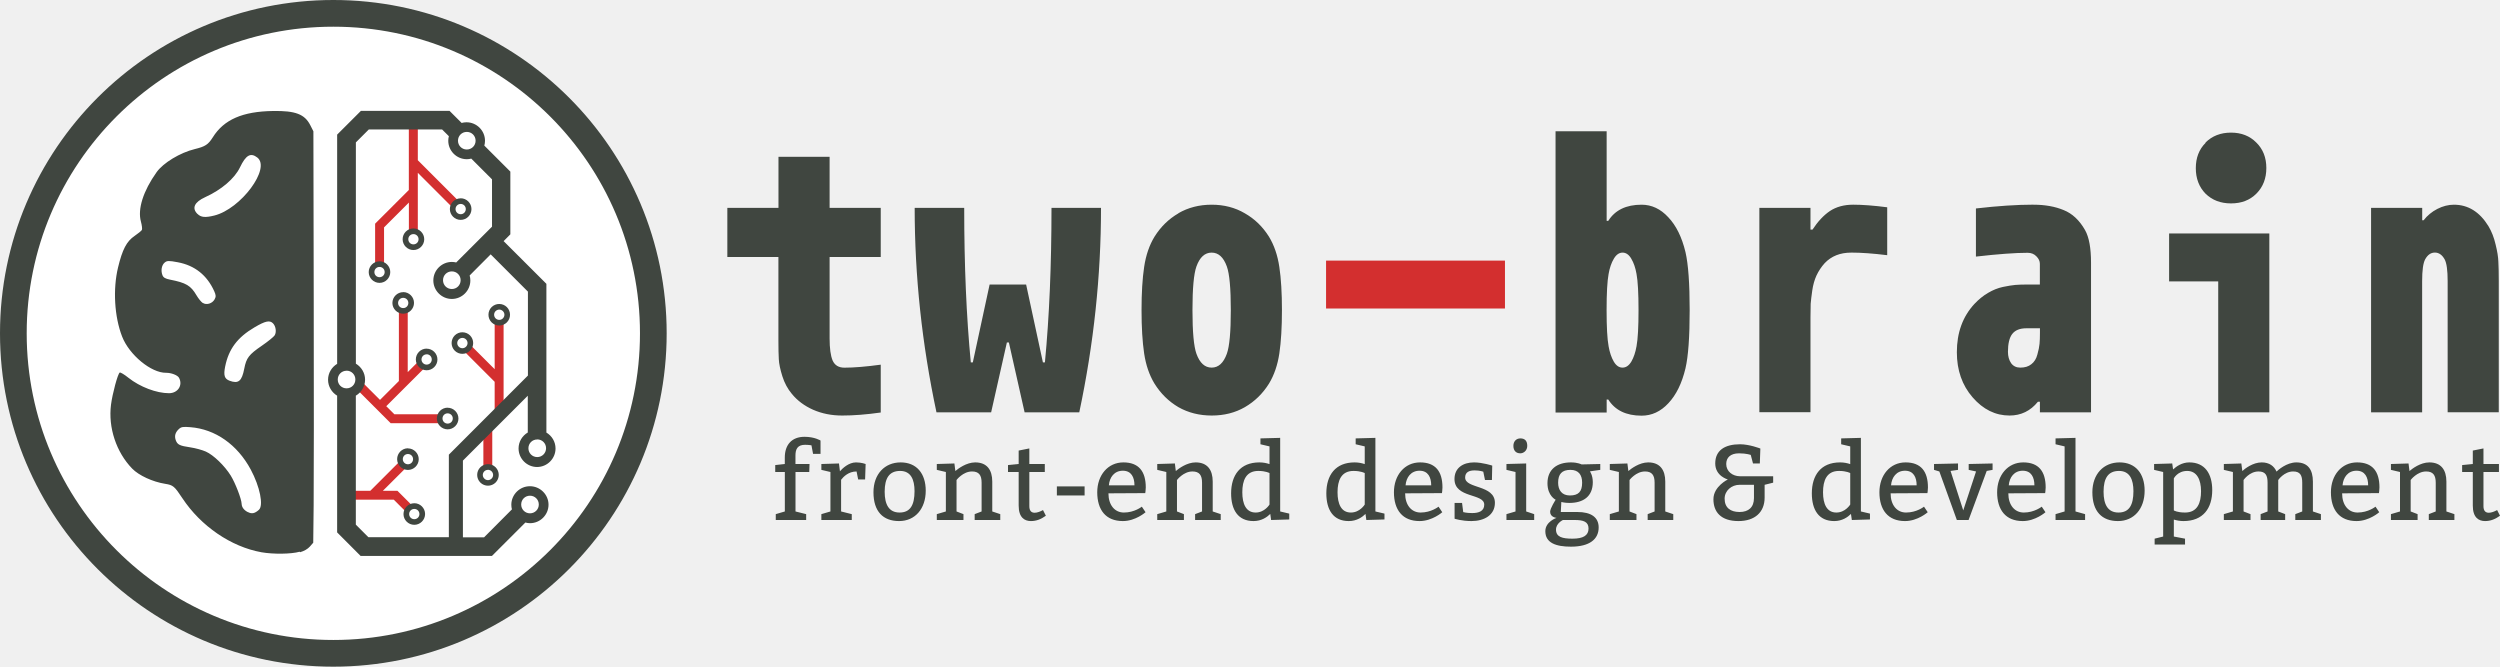
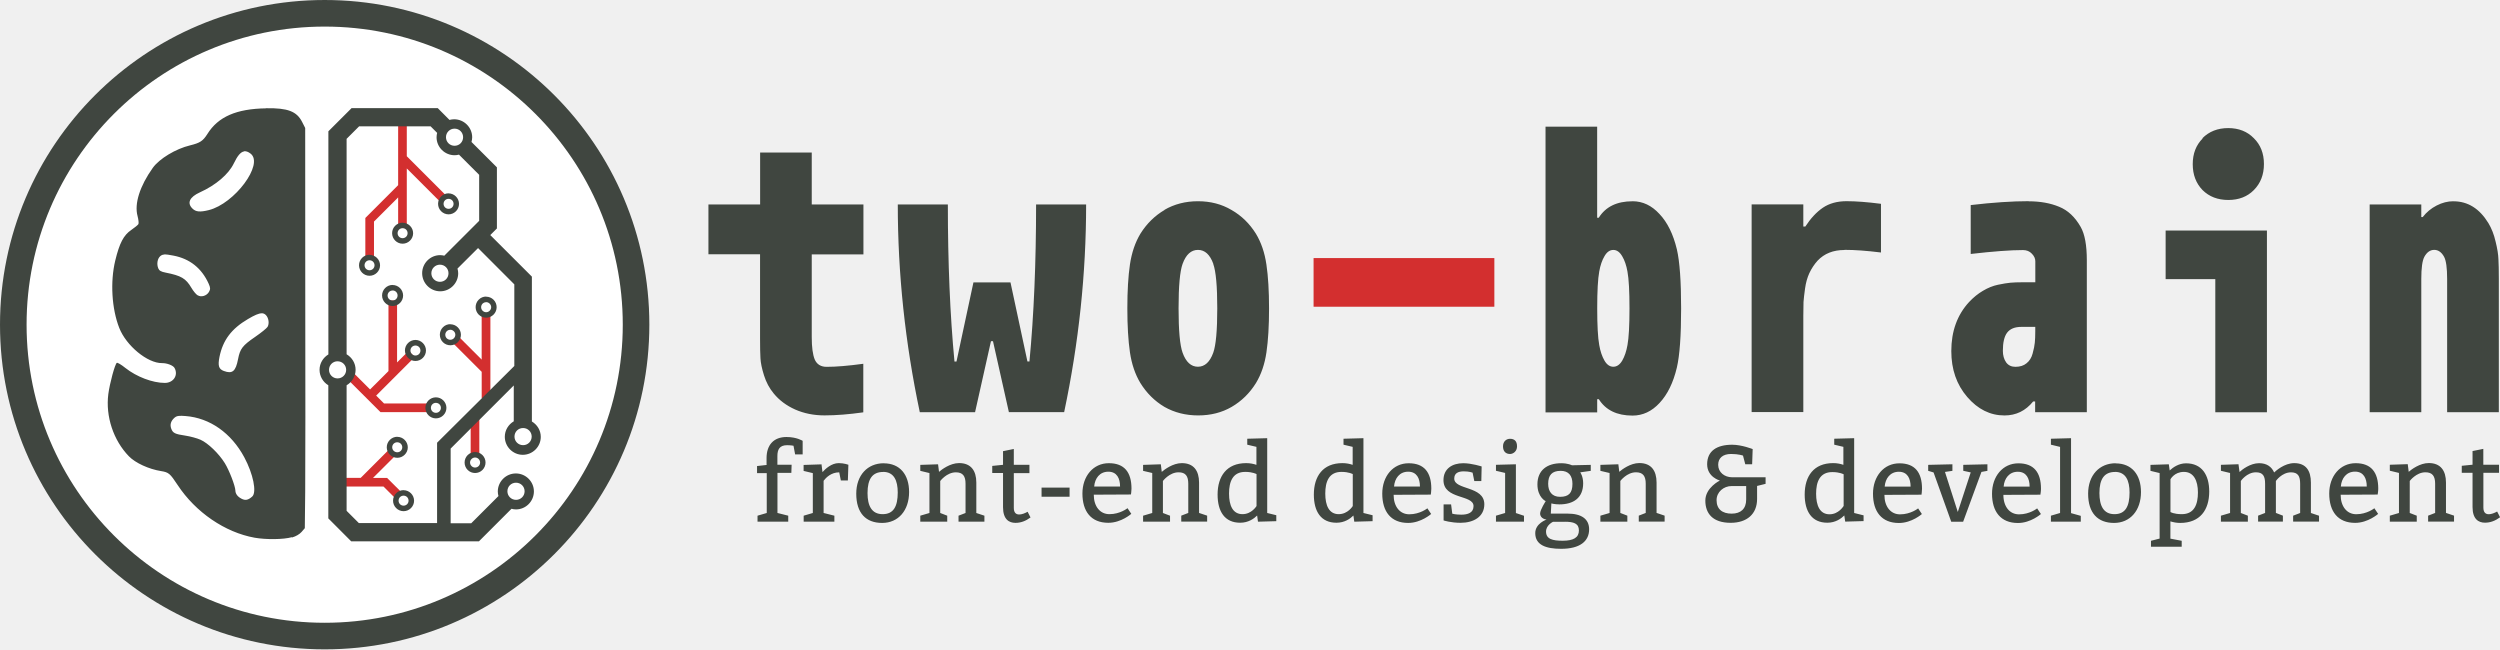
- <svg xmlns="http://www.w3.org/2000/svg" class="logo logo--two-brain-with-brand" viewBox="0 0 375 100">
-   <circle cx="50" cy="50" r="47.998" fill="#fff" stroke="#404640" stroke-width="4.004" />
-   <path fill="#d32f2f" d="M61.325 18.98v9.516l-5.058 5.057V40h1.34v-5.895l3.725-3.72v4.27h1.34v-8.733l4.946 4.95.95-.94-5.895-5.896V18.98h-1.34zm-1.492 27.296v10.877L57 59.985l-2.45-2.445-.944.944L58.6 63.48h7.233v-1.34h-6.68l-1.214-1.21 5.95-5.948-.95-.944-1.78 1.778v-9.54h-1.33zM74.2 48.373v7.007l-3.607-3.603-.944.944 4.55 4.55v4.08h1.34V48.38H74.2zm-1.695 16.08v5.496h1.334v-5.5H72.5zm-12.642 4.85l-4.312 4.31.01.005h-3.29v1.335h6.8l1.71 1.717.94-.944-2.11-2.108h-2.18l3.38-3.37-.95-.945z" />
-   <path fill="#404640" d="M33.78 54.952c.52-2.59 1.84-4.35 4.393-5.85 1.63-.96 2.282-1.1 2.772-.607.43.435.556 1.31.257 1.803-.135.223-1.008.93-1.94 1.57-1.94 1.33-2.31 1.82-2.622 3.427-.36 1.878-.876 2.307-2.192 1.82-.786-.294-.943-.8-.67-2.163zM29.627 32.1c-.89-.87-.476-1.784 1.14-2.52 2.463-1.118 4.428-2.805 5.234-4.486.88-1.835 1.59-2.237 2.59-1.47 2.08 1.6-2.46 7.726-6.46 8.71-1.34.33-1.98.272-2.49-.233zm.788 13.348c-.23-.145-.653-.663-.94-1.15-.856-1.463-1.558-1.877-3.978-2.354-.69-.137-.98-.306-1.12-.644-.28-.685-.14-1.527.32-1.912.35-.297.62-.304 1.98-.048 2.543.48 4.375 1.94 5.456 4.337.27.604.28.827.05 1.237-.35.62-1.2.88-1.75.53zm6.74 31.362c-.57-.297-.898-.74-.91-1.24-.02-.717-.95-3.13-1.63-4.227-.92-1.485-2.592-3.097-3.743-3.608-.54-.24-1.58-.524-2.312-.63-1.63-.24-1.95-.403-2.2-1.086-.22-.63-.07-1.17.49-1.68.35-.31.6-.35 1.71-.26 3.734.29 7.037 2.61 9.05 6.35 1.38 2.57 1.95 5.4 1.22 6.05-.62.55-1.06.64-1.65.33zm7.865 6.02c.597-.167 1.146-.486 1.46-.845l.505-.577.062-5.666c.034-3.116.04-17.002.012-30.857l-.05-25.19-.47-.926c-.84-1.64-2.22-2.17-5.56-2.12-4.59.06-7.4 1.29-9.06 3.95-.69 1.09-1.13 1.38-2.69 1.76-2.22.54-4.74 2.07-5.74 3.47-2.01 2.83-2.87 5.54-2.35 7.41.15.56.22 1.13.14 1.26-.08.13-.56.53-1.09.89-1.2.81-1.83 2.03-2.48 4.72-.79 3.27-.55 7.41.61 10.38 1.07 2.75 4.36 5.46 6.59 5.43.78-.01 1.733.36 1.943.75.61 1.11-.17 2.312-1.5 2.312-1.883 0-4.355-.94-6.087-2.314-.62-.5-1.21-.85-1.31-.78-.29.18-1.09 3.145-1.304 4.816-.44 3.43.787 7.125 3.176 9.587 1 1.03 3.07 1.986 4.962 2.286 1.18.19 1.383.36 2.564 2.15 2.77 4.19 7.3 7.293 11.87 8.114 1.765.31 4.453.28 5.724-.08zm9.126-66.208l-3.573 3.57v34.383c-.813.49-1.365 1.382-1.365 2.383 0 1.01.55 1.9 1.362 2.392v20.51l3.523 3.532H73.79l5.016-5.014c.22.06.45.1.7.1 1.522 0 2.773-1.25 2.773-2.773 0-1.52-1.26-2.772-2.79-2.772s-2.79 1.25-2.79 2.772c0 .25.03.48.09.7L72.61 80.6h-3.173V69.09l9.73-9.73v5.515c-.83.49-1.382 1.38-1.382 2.392 0 1.532 1.25 2.783 2.773 2.783 1.52 0 2.772-1.25 2.772-2.773 0-1.02-.55-1.902-1.37-2.392V42.573l-6.417-6.406 1.01-1.016v-9.41l-3.903-3.9c.06-.23.1-.48.1-.73 0-1.52-1.25-2.77-2.78-2.77-.25 0-.49.04-.725.1l-1.812-1.81H54.12zm1.16 2.802H66.32l1.01 1.007c-.055.21-.09.45-.09.68 0 1.52 1.253 2.77 2.778 2.77.233 0 .458-.03.674-.09l3.11 3.11V34l-4.862 4.86-.51.51c-.21-.05-.43-.08-.653-.08-1.525 0-2.777 1.25-2.777 2.777 0 1.524 1.25 2.776 2.777 2.776 1.524 0 2.776-1.25 2.776-2.775 0-.26-.04-.51-.105-.745l.474-.48 2.68-2.69 5.586 5.59v12.59L67.328 68.2v12.38h-12.07l-1.883-1.884V59.35c.827-.484 1.386-1.38 1.386-2.396 0-1.02-.56-1.912-1.38-2.403V21.36l1.93-1.93zm14.71.36c.74 0 1.324.583 1.324 1.322 0 .738-.584 1.32-1.323 1.32-.74 0-1.32-.582-1.32-1.32 0-.74.58-1.32 1.32-1.32zM69.1 29.75c-.89 0-1.62.72-1.62 1.61 0 .892.73 1.623 1.62 1.623.89 0 1.62-.73 1.62-1.622 0-.89-.73-1.62-1.62-1.62zm0 .84c.43 0 .77.34.77.77 0 .432-.34.772-.77.772s-.77-.34-.77-.77.34-.77.77-.77zm-7.085 3.674c-.89 0-1.62.73-1.62 1.622 0 .89.73 1.62 1.62 1.62.89 0 1.62-.73 1.62-1.62 0-.89-.73-1.622-1.62-1.622zm0 .85c.43 0 .77.34.77.772 0 .43-.34.77-.77.77s-.77-.34-.77-.77.34-.77.77-.77zM56.93 39.2c-.892 0-1.623.73-1.623 1.61 0 .89.73 1.622 1.622 1.622.88 0 1.61-.73 1.61-1.622 0-.89-.73-1.62-1.62-1.62zm0 .84c.43 0 .77.34.77.77s-.34.77-.77.77c-.432 0-.772-.34-.772-.77s.34-.77.77-.77zm10.845.67c.738 0 1.32.58 1.32 1.322 0 .74-.582 1.32-1.32 1.32-.74 0-1.322-.58-1.322-1.32 0-.74.583-1.322 1.322-1.322zm-7.293 3.113c-.89 0-1.622.73-1.622 1.622 0 .88.73 1.61 1.622 1.61.89 0 1.62-.73 1.62-1.62 0-.89-.73-1.622-1.62-1.622zm0 .85c.43 0 .77.34.77.772 0 .43-.34.77-.77.77s-.77-.34-.77-.77.34-.77.77-.77zm14.403.922c-.414 0-.83.16-1.145.47-.628.63-.628 1.662 0 2.292.63.63 1.662.63 2.29 0 .63-.63.63-1.66 0-2.292-.314-.31-.73-.47-1.145-.47zm0 .84c.198 0 .394.08.546.23.31.3.31.782 0 1.092-.3.3-.78.3-1.09 0-.3-.31-.3-.79 0-1.09.16-.15.35-.23.55-.23zM69.36 49.84c-.416 0-.83.158-1.146.47-.63.633-.63 1.664 0 2.294.63.628 1.662.628 2.29 0 .63-.63.63-1.66 0-2.292-.314-.313-.73-.47-1.145-.47zm0 .843c.195 0 .393.08.545.23.304.306.304.788 0 1.09-.305.306-.787.306-1.09 0-.306-.302-.306-.784 0-1.09.15-.15.347-.226.544-.226zm-5.365 1.608c-.89 0-1.62.73-1.62 1.63 0 .89.73 1.62 1.62 1.62.89 0 1.62-.73 1.62-1.62 0-.89-.732-1.62-1.623-1.62zm0 .85c.43 0 .77.34.77.78 0 .43-.34.77-.77.77s-.77-.34-.77-.77.34-.77.77-.77zm-12.01 2.46c.74 0 1.32.59 1.32 1.32 0 .75-.58 1.33-1.32 1.33-.74 0-1.322-.58-1.322-1.32 0-.74.583-1.32 1.32-1.32zm15.16 5.55c-.89 0-1.62.73-1.62 1.62 0 .89.73 1.63 1.62 1.63.89 0 1.62-.73 1.62-1.62 0-.89-.73-1.62-1.62-1.62zm0 .85c.432 0 .772.34.772.77s-.34.77-.77.77-.772-.34-.772-.77.34-.77.77-.77zm13.445 3.91c.73 0 1.32.58 1.32 1.32 0 .74-.59 1.33-1.32 1.33-.748 0-1.328-.59-1.328-1.32 0-.74.58-1.32 1.32-1.32zm-19.4 1.33c-.89 0-1.62.74-1.62 1.63 0 .89.73 1.62 1.62 1.62.89 0 1.62-.73 1.62-1.61 0-.89-.73-1.623-1.62-1.623zm0 .86c.43 0 .77.34.77.77s-.34.77-.77.77-.77-.34-.77-.77.34-.77.77-.77zm12.01 1.52c-.42 0-.838.16-1.15.47-.63.63-.63 1.66 0 2.29.63.63 1.66.63 2.29 0 .63-.63.63-1.66 0-2.29-.31-.31-.72-.47-1.14-.47zm0 .85c.19 0 .39.075.54.227.303.31.303.79 0 1.09-.306.31-.788.31-1.09 0-.307-.3-.307-.78 0-1.09.15-.15.35-.22.543-.22zm6.3 3.885c.73 0 1.32.58 1.32 1.32 0 .736-.59 1.323-1.32 1.323-.74 0-1.322-.59-1.322-1.32 0-.744.58-1.324 1.323-1.324zm-17.357 1.13c-.89 0-1.62.733-1.62 1.623s.73 1.613 1.62 1.613c.89 0 1.62-.73 1.62-1.62 0-.89-.73-1.62-1.62-1.62zm0 .853c.43 0 .77.34.77.77s-.34.77-.77.77-.77-.34-.77-.77.34-.77.77-.77z" />
-   <path fill="#d32f2f" d="M198.91 39.09h26.834v7.187H198.91V39.09z" />
-   <path fill="#404640" d="M132.085 61.88q-3.204.45-5.75.45-2.396 0-4.372-.87-1.947-.867-3.175-2.365-.958-1.138-1.437-2.665-.48-1.528-.53-2.546-.06-1.018-.06-2.815V38.55h-7.66v-7.366h7.67v-7.667h7.67v7.667h7.67v7.367h-7.67v12.22q0 2.22.45 3.3.48 1.08 1.77 1.08 2.13 0 5.45-.45v7.19zm21.835-19.196l2.517 11.68h.3q.987-10.273.987-23.18h7.427q0 15.303-3.26 30.666h-8.2l-2.36-10.48h-.3l-2.36 10.48h-8.2q-3.27-15.363-3.27-30.666h7.43q0 12.907.99 23.18h.3l2.52-11.68h5.51zm22.825-10.692q2.216-1.287 5-1.287 2.787 0 4.973 1.287 2.216 1.258 3.623 3.504 1.17 1.917 1.56 4.552.39 2.606.39 6.47 0 3.862-.39 6.498-.39 2.605-1.55 4.522-1.4 2.246-3.62 3.534-2.18 1.258-4.97 1.258-2.78 0-5-1.258-2.19-1.288-3.59-3.534-1.16-1.917-1.55-4.522-.39-2.636-.39-6.5 0-3.862.39-6.468.39-2.635 1.56-4.552 1.41-2.246 3.6-3.504zm7.277 7.966q-.748-2.066-2.276-2.066-1.527 0-2.276 2.066-.6 1.648-.6 6.56 0 4.91.6 6.558.75 2.066 2.276 2.066 1.528 0 2.276-2.066.6-1.648.6-6.56 0-4.91-.6-6.558zm62.21-9.253q2.276 0 4.013 1.886 1.767 1.86 2.576 5.22.63 2.7.63 8.72t-.63 8.72q-.8 3.36-2.57 5.24-1.73 1.86-4.01 1.86-3.47 0-5-2.42H241v1.95h-7.668V19.69h7.666v13.44h.24q1.528-2.425 5.002-2.425zm-1.527 8.115q-.54-.928-1.318-.928-.78 0-1.318.928-.54.9-.78 2.276-.3 1.618-.3 5.42 0 3.804.3 5.422.24 1.377.78 2.306.53.898 1.31.898t1.32-.898q.54-.93.78-2.306.3-1.618.3-5.42 0-3.804-.3-5.422-.24-1.377-.78-2.276zm32.975-.928q-2.484 0-3.982 1.587-.748.83-1.228 1.85-.45.99-.63 2.24-.178 1.23-.238 2-.03.74-.03 2.03v14.23h-7.667V31.18h7.667v3.265h.3q1.197-1.827 2.605-2.785 1.437-.957 3.504-.957 2.1 0 5.1.39v7.186q-3.17-.39-5.39-.39zm28.306 11.35h-2.036q-1.468 0-2.127.87-.63.837-.63 2.664 0 1.018.48 1.707.48.66 1.378.66 1.02 0 1.65-.51.66-.51.9-1.438.27-.958.33-1.617.06-.66.06-1.647v-.68zm-.958-18.537q2.575 0 4.522.808 1.946.78 3.204 2.995.9 1.587.9 4.91V61.85h-7.668v-1.587h-.3q-1.677 2.067-4.252 2.067-3.175 0-5.54-2.726-2.366-2.725-2.366-6.768 0-4.402 2.635-7.247.958-1.02 2.037-1.65 1.108-.66 2.246-.9 1.168-.24 1.856-.3.72-.06 1.707-.06h1.97v-3.11q0-.6-.51-1.11-.51-.54-1.32-.54-2.76 0-7.76.57v-7.22q4.94-.57 8.62-.57zm27.705 31.145V42.205h-7.367v-7.188H340.4V61.85h-7.667zm-1.916-40.46q1.497-1.497 3.833-1.497 2.336 0 3.803 1.498 1.498 1.47 1.498 3.81t-1.49 3.84q-1.46 1.47-3.8 1.47t-3.83-1.46q-1.46-1.5-1.46-3.83t1.47-3.8zm37.26 9.315q3.203 0 5.18 3.204.72 1.19 1.08 2.75.387 1.55.417 2.6.06 1.01.06 2.9v19.68h-7.667V42.17q0-2.426-.45-3.265-.568-1.02-1.466-1.02t-1.46 1.02q-.45.84-.45 3.26v19.68h-7.66v-30.66h7.67v1.855h.21q.84-1.078 2.07-1.707 1.23-.628 2.49-.628zM117.725 69.6l-1.44.16v1.04h1.44v5.92l-1.36.4V78h4.56v-.88l-1.6-.4V70.8h2.064l.04-1.2h-2.11v-1.28c0-.96.32-1.6 1.44-1.6.56 0 .96.08.96.08l.24 1.28h1.12v-2s-.88-.56-2.4-.56c-1.92 0-2.96 1.2-2.96 3.12v.96zm8.12-.08l-2.64.08v.88l1.36.32v5.92l-1.36.4V78h4.56v-.88l-1.6-.4v-4.752c.353-.464 1.12-1.248 2.32-1.248l.24 1.2h1.04l.08-2.32s-.64-.24-1.44-.24c-1.087 0-2.015.88-2.415 1.328l-.144-1.168zm9.255-.16c-2.4 0-4.08 1.76-4.08 4.48 0 2.88 1.44 4.32 3.84 4.32s4-1.84 4-4.56c0-2.56-1.36-4.24-3.76-4.24zm-.08 1.28c1.6 0 2.16 1.28 2.16 3.04 0 2.08-.64 3.2-2.24 3.2s-2.24-1.2-2.24-3.12c0-2.08.72-3.12 2.32-3.12zm8.14-1.12l-2.64.08v.88l1.36.32v5.92l-1.36.4V78h4v-.88l-1.04-.4V72s.96-1.28 2.32-1.28c1.04 0 1.44.56 1.44 1.68v4.32l-1.04.4V78h3.84v-.88l-1.2-.4v-4.48c0-1.76-.8-2.88-2.56-2.88-1.328 0-2.592.96-2.976 1.296l-.144-1.136zm13.56.08h-2.32v-2.336l-1.6.32V69.6l-1.6.16v1.04h1.6v5.04c0 1.792.88 2.32 1.84 2.32.8 0 1.52-.272 2.24-.8l-.43-.848c-.417.224-.865.4-1.25.4-.447 0-.8-.24-.8-.976V70.8h2.32v-1.2zm5.97 3.36h-4.16v1.36h4.16v-1.36zm9.096 1.008s.08-.448.08-.848c0-2.4-1.04-3.76-3.36-3.76s-3.92 1.92-3.92 4.48c0 2.64 1.28 4.32 3.84 4.32 1.92 0 3.408-1.328 3.408-1.328l-.56-.832s-1.088.88-2.688.88c-1.376 0-2.32-1.12-2.32-2.88l5.52-.032zM166.33 72.8c.096-1.2.816-2.192 2.096-2.192 1.28 0 1.744.992 1.744 2.192h-3.84zm9.897-3.28l-2.64.08v.88l1.36.32v5.92l-1.36.4V78h4v-.88l-1.04-.4V72s.96-1.28 2.32-1.28c1.04 0 1.44.56 1.44 1.68v4.32l-1.04.4V78h3.84v-.88l-1.2-.4v-4.48c0-1.76-.8-2.88-2.56-2.88-1.328 0-2.592.96-2.976 1.296l-.14-1.136zm17.16 7.52l-1.36-.32V65.68l-2.96.08v.88l1.36.32v2.656c-.415-.144-.927-.256-1.52-.256-2.88 0-4.24 1.92-4.24 4.64 0 2.48 1.04 4.16 3.36 4.16 1.217 0 2.05-.608 2.513-1.072l.128.912 2.72-.08v-.88zm-2.96-1.36s-.72 1.2-2.08 1.2c-1.44 0-2-1.28-2-3.04s.545-3.2 2.4-3.2c1.12 0 1.68.32 1.68.32v4.72zm17.243 1.36l-1.36-.32V65.68l-2.96.08v.88l1.36.32v2.656c-.415-.144-.927-.256-1.52-.256-2.88 0-4.24 1.92-4.24 4.64 0 2.48 1.04 4.16 3.36 4.16 1.217 0 2.05-.608 2.513-1.072l.128.912 2.72-.08v-.88zm-2.96-1.36s-.72 1.2-2.08 1.2c-1.44 0-2-1.28-2-3.04s.545-3.2 2.4-3.2c1.12 0 1.68.32 1.68.32v4.72zm11.58-1.712s.08-.448.08-.848c0-2.4-1.04-3.76-3.36-3.76s-3.92 1.92-3.92 4.48c0 2.64 1.28 4.32 3.84 4.32 1.92 0 3.41-1.328 3.41-1.328l-.56-.832s-1.09.88-2.69.88c-1.375 0-2.32-1.12-2.32-2.88l5.52-.032zm-5.455-1.168c.096-1.2.816-2.192 2.096-2.192 1.28 0 1.75.992 1.75 2.192h-3.84zm8.473 2.64h-1.12v2.368s1.056.352 2.528.352c1.92 0 3.52-.896 3.52-2.736 0-2.736-4.464-2.08-4.464-3.792 0-.816.608-1.072 1.424-1.072.8 0 1.296.192 1.296.192l.256 1.248h1.04l.048-2.16s-1.472-.48-2.736-.48c-1.648 0-2.928.832-2.928 2.496 0 2.912 4.464 2.112 4.464 3.84 0 .992-.848 1.264-1.808 1.264-.864 0-1.344-.144-1.344-.144l-.176-1.376zm7.7-8.56c0 .72.4 1.12 1.04 1.12.48 0 1.04-.4 1.04-1.12 0-.8-.4-1.12-1.04-1.12-.56 0-1.04.4-1.04 1.12zm3.12 10.24l-1.2-.4v-7.2l-2.96.08v.88l1.36.32v5.92l-1.36.4V78h4.16v-.88zm9.912-6.64v-.88l-2.8.064s-.56-.304-1.6-.304c-2.08 0-3.52 1.04-3.52 3.12 0 1.92 1.23 2.48 1.23 2.48s-.83 1.28-.83 1.808c0 .832.96.912.96.912s-1.68.56-1.68 2c0 1.76 1.6 2.32 3.84 2.32 2.8 0 4.16-1.12 4.16-2.88 0-1.52-1.12-2.32-3.2-2.32h-2.48l.08-1.504s.48.144 1.2.144c2.08 0 3.52-.96 3.52-3.12 0-1.04-.433-1.616-.433-1.616l1.552-.224zm-4.48 0c1.2 0 1.76.72 1.76 1.92 0 1.36-.56 1.92-1.84 1.92-1.2 0-1.76-.8-1.76-1.92 0-1.28.56-1.92 1.84-1.92zm.64 7.52c1.28 0 2.08.24 2.08 1.28s-.8 1.52-2.4 1.52c-1.52 0-2.48-.24-2.48-1.36 0-.96 1.04-1.44 1.04-1.44h1.76zm7.91-8.48l-2.64.08v.88l1.36.32v5.92l-1.36.4V78h4v-.88l-1.04-.4V72s.96-1.28 2.32-1.28c1.04 0 1.44.56 1.44 1.68v4.32l-1.04.4V78h3.84v-.88l-1.2-.4v-4.48c0-1.76-.8-2.88-2.56-2.88-1.328 0-2.592.96-2.976 1.296l-.144-1.136zm20.584 3.2l1.28-.32v-.96h-4.96c-1.12 0-2.08-.72-2.08-1.84 0-.96.64-1.6 1.92-1.6 1.12 0 1.76.24 1.76.24l.336 1.28h1.024l.08-2.24s-1.632-.64-3.04-.64c-2.272 0-3.728.896-3.728 2.88 0 1.904 1.888 2.4 1.888 2.4s-2.16 1.04-2.16 2.96 1.12 3.28 3.76 3.28c2.4 0 3.92-1.28 3.92-3.52v-1.92zm-1.6 0v2c0 1.36-.8 2.08-2.16 2.08s-2.24-.64-2.24-2c0-1.2 1.04-2.08 2.24-2.08h2.16zm17.4 4.32l-1.36-.32V65.68l-2.96.08v.88l1.36.32v2.656c-.417-.144-.93-.256-1.52-.256-2.88 0-4.24 1.92-4.24 4.64 0 2.48 1.04 4.16 3.36 4.16 1.215 0 2.047-.608 2.51-1.072l.13.912 2.72-.08v-.88zm-2.96-1.36s-.72 1.2-2.08 1.2c-1.44 0-2-1.28-2-3.04s.543-3.2 2.4-3.2c1.12 0 1.68.32 1.68.32v4.72zm11.578-1.712s.08-.448.08-.848c0-2.4-1.04-3.76-3.36-3.76s-3.92 1.92-3.92 4.48c0 2.64 1.28 4.32 3.84 4.32 1.92 0 3.408-1.328 3.408-1.328L288.6 76s-1.088.88-2.688.88c-1.376 0-2.32-1.12-2.32-2.88l5.52-.032zm-5.456-1.168c.096-1.2.816-2.192 2.096-2.192 1.28 0 1.744.992 1.744 2.192h-3.84zm8.927-2.16l1.12-.16v-.96l-3.6.08v.88l.8.24 2.624 7.28h1.76l2.72-7.36.88-.16v-.96l-3.584.08v.88l1.104.24-1.92 5.84-1.904-5.92zm14.187 3.328s.08-.448.08-.848c0-2.4-1.04-3.76-3.36-3.76s-3.92 1.92-3.92 4.48c0 2.64 1.28 4.32 3.84 4.32 1.92 0 3.41-1.328 3.41-1.328l-.56-.832s-1.09.88-2.69.88c-1.375 0-2.32-1.12-2.32-2.88l5.52-.032zm-5.455-1.168c.096-1.2.816-2.192 2.096-2.192 1.28 0 1.75.992 1.75 2.192h-3.84zm11.45 4.32l-1.44-.4V65.68l-2.993.08v.88l1.36.32v9.76l-1.36.4V78h4.432v-.88zm5.17-7.76c-2.4 0-4.08 1.76-4.08 4.48 0 2.88 1.44 4.32 3.84 4.32s4-1.84 4-4.56c0-2.56-1.36-4.24-3.76-4.24zm-.08 1.28c1.6 0 2.16 1.28 2.16 3.04 0 2.08-.64 3.2-2.24 3.2s-2.24-1.2-2.24-3.12c0-2.08.72-3.12 2.32-3.12zm7.98-1.12l-2.72.08v.88l1.36.32v9.68l-1.28.32v.88h4.56v-.88l-1.68-.32v-2.544c.432.128.912.224 1.44.224 2.96 0 4.32-1.92 4.32-4.64 0-2.48-1.12-4.16-3.44-4.16-1.104 0-1.952.608-2.432 1.056l-.128-.896zm.24 2.24s.56-1.12 2-1.12 2.08 1.28 2.08 3.04-.544 3.2-2.4 3.2c-1.2 0-1.68-.32-1.68-.32v-4.8zm10.14-2.24l-2.64.08v.88l1.36.32v5.92l-1.36.4V78h4v-.88l-1.04-.4V72s.88-1.28 2.24-1.28c1.04 0 1.36.56 1.36 1.68v4.32l-1.04.4V78h3.68v-.88l-1.04-.4V72s.88-1.28 2.24-1.28c1.04 0 1.36.56 1.36 1.68v4.32l-1.04.4V78h3.84v-.88l-1.2-.4v-4.48c0-1.76-.72-2.88-2.48-2.88-1.472 0-2.768 1.168-2.976 1.376-.37-.832-1.08-1.376-2.23-1.376-1.31 0-2.53.944-2.9 1.296l-.15-1.136zm20.623 4.448s.08-.448.08-.848c0-2.4-1.04-3.76-3.36-3.76s-3.92 1.92-3.92 4.48c0 2.64 1.28 4.32 3.84 4.32 1.92 0 3.408-1.328 3.408-1.328l-.56-.832s-1.088.88-2.688.88c-1.376 0-2.32-1.12-2.32-2.88l5.52-.032zm-5.456-1.168c.096-1.2.816-2.192 2.096-2.192 1.28 0 1.744.992 1.744 2.192h-3.84zm9.898-3.28l-2.64.08v.88l1.36.32v5.92l-1.36.4V78h4v-.88l-1.04-.4V72s.96-1.28 2.32-1.28c1.04 0 1.44.56 1.44 1.68v4.32l-1.04.4V78h3.84v-.88l-1.2-.4v-4.48c0-1.76-.8-2.88-2.56-2.88-1.33 0-2.593.96-2.977 1.296l-.144-1.136zm13.56.08h-2.32v-2.336l-1.6.32V69.6l-1.6.16v1.04h1.6v5.04c0 1.792.88 2.32 1.84 2.32.8 0 1.52-.272 2.24-.8l-.432-.848c-.416.224-.864.4-1.248.4-.448 0-.8-.24-.8-.976V70.8h2.32v-1.2z" />
+ <svg xmlns="http://www.w3.org/2000/svg" class="logo logo--two-brain-with-brand" viewBox="0 0 385 100">
+   <circle cx="50" cy="50" r="47.953" fill="#fff" stroke="#404640" stroke-width="4.093" />
+   <path fill="#d32f2f" d="M59.855 69.285l-4.308 4.307.004.004h-3.28v1.334h6.79l1.72 1.715.94-.944-2.11-2.1h-2.17l3.37-3.36-.94-.94zm12.627-4.847v5.494h1.334v-5.495h-1.334zm1.694-16.063v7.002l-3.602-3.602-.943.942 4.55 4.545v4.068h1.34V48.375h-1.34zm-14.352-2.093v10.864l-2.832 2.83-2.443-2.443-.95.944 4.99 4.988h7.22V62.13h-6.67l-1.21-1.21 5.94-5.94-.94-.945-1.78 1.778V46.28h-1.33zm1.49-27.27v9.504l-5.052 5.052v6.44h1.332V34.12l3.72-3.72v4.27h1.332v-8.727l4.95 4.948.94-.94-5.89-5.89v-5.05h-1.332zm140.974 20.726h27.843v7.497h-27.84v-7.497z" />
+   <path fill="#404640" d="M62.15 76.33c.43 0 .77.342.77.772s-.34.77-.77.77-.77-.34-.77-.77.34-.772.77-.772zm0-.85c-.89 0-1.62.732-1.62 1.622 0 .89.73 1.62 1.62 1.62.887 0 1.618-.73 1.618-1.61 0-.89-.73-1.622-1.62-1.622v-.01zm17.32-1.143c.73 0 1.32.582 1.32 1.32 0 .737-.59 1.32-1.32 1.32-.74 0-1.33-.583-1.33-1.32 0-.738.58-1.32 1.32-1.32zm-6.3-3.88c.19 0 .39.077.54.23.3.303.3.783 0 1.088-.31.303-.79.303-1.09 0-.31-.305-.31-.785 0-1.09.15-.15.35-.228.54-.228zm0-.845c-.42 0-.83.16-1.15.472-.63.63-.63 1.66 0 2.29.63.626 1.66.626 2.28 0 .63-.63.63-1.66 0-2.29-.31-.313-.72-.47-1.14-.47h-.01zm-11.99-1.5c.43 0 .77.34.77.77s-.34.768-.77.768-.78-.34-.78-.77.34-.77.77-.77zm0-.85c-.88 0-1.62.73-1.62 1.62 0 .89.73 1.62 1.62 1.62.89 0 1.62-.73 1.62-1.61 0-.89-.73-1.62-1.62-1.62l-.01-.01zm19.38-1.345c.73 0 1.32.58 1.32 1.318 0 .738-.59 1.32-1.32 1.32-.74 0-1.33-.582-1.33-1.32 0-.737.58-1.318 1.32-1.318zM27.894 64.03c.185.002.408.017.685.04 3.73.29 7.03 2.61 9.04 6.35 1.38 2.57 1.95 5.4 1.22 6.05-.62.55-1.06.64-1.65.33l-.03-.016c-.57-.297-.9-.74-.91-1.24-.02-.715-.95-3.126-1.63-4.223-.92-1.48-2.59-3.09-3.74-3.6-.54-.24-1.58-.52-2.31-.63-1.63-.24-1.95-.4-2.2-1.08-.22-.62-.07-1.16.49-1.67.27-.23.47-.31 1.03-.3zm39.235-1.99c.43 0 .77.34.77.77s-.34.767-.77.767-.77-.34-.77-.77.34-.77.77-.77zm0-.85c-.89 0-1.62.73-1.62 1.62 0 .89.73 1.62 1.62 1.62.89 0 1.62-.73 1.62-1.62 0-.89-.73-1.62-1.62-1.62zm-15.14-5.55c.73 0 1.32.58 1.32 1.316 0 .73-.59 1.32-1.32 1.32-.74 0-1.32-.59-1.32-1.32 0-.74.58-1.32 1.32-1.32zm11.99-2.43c.43 0 .77.34.77.77s-.34.77-.77.77-.77-.34-.77-.77.34-.77.77-.77zm0-.86c-.89 0-1.62.74-1.62 1.62 0 .89.73 1.62 1.62 1.62.89 0 1.62-.73 1.62-1.62 0-.88-.73-1.62-1.62-1.62zm5.37-1.57c.2 0 .38.08.54.23.31.3.31.78 0 1.09-.3.3-.78.3-1.09 0-.3-.31-.3-.79 0-1.09.15-.15.34-.22.54-.22zm0-.86c-.41 0-.83.16-1.14.48-.63.63-.63 1.67 0 2.3.63.63 1.67.63 2.3 0 .63-.63.63-1.66 0-2.28-.31-.32-.73-.48-1.14-.48l-.01-.002zm-29.06-1.68c.27 0 .47.09.66.28.43.44.55 1.31.26 1.81-.13.22-1 .92-1.93 1.56-1.94 1.33-2.31 1.82-2.62 3.42-.36 1.88-.87 2.31-2.19 1.82-.78-.29-.94-.79-.67-2.16.52-2.58 1.84-4.34 4.39-5.84 1.02-.6 1.66-.88 2.11-.88zm34.58-1.71c.2 0 .39.08.54.23.31.31.31.79 0 1.09-.3.31-.78.31-1.09 0-.3-.3-.3-.78 0-1.09.16-.15.35-.22.54-.22zm-.01-.86c-.41 0-.83.16-1.14.48-.63.63-.63 1.67 0 2.3.63.63 1.66.63 2.29 0 .63-.63.63-1.66 0-2.29-.31-.31-.73-.47-1.14-.47l-.01-.01zm-14.4-.94c.43 0 .77.34.77.77s-.34.78-.77.78-.77-.34-.77-.77.34-.77.77-.77zm0-.85c-.89 0-1.62.73-1.62 1.62 0 .89.73 1.63 1.62 1.63.89 0 1.62-.73 1.62-1.62 0-.89-.73-1.62-1.62-1.62zm7.29-3.12c.74 0 1.32.59 1.32 1.32 0 .74-.58 1.32-1.32 1.32-.73 0-1.32-.58-1.32-1.32 0-.73.59-1.32 1.32-1.32zm-10.84-.68c.43 0 .77.34.77.77s-.34.77-.77.77-.77-.34-.77-.77.34-.77.77-.77zm0-.85c-.89 0-1.62.73-1.62 1.62 0 .89.73 1.62 1.62 1.62.89 0 1.62-.73 1.62-1.61 0-.88-.72-1.61-1.61-1.61zm-31.59-.06c.28 0 .69.06 1.37.19 2.54.48 4.37 1.94 5.45 4.34.27.61.28.83.05 1.24-.35.62-1.2.88-1.75.53h-.02c-.23-.14-.66-.66-.94-1.14-.86-1.46-1.56-1.87-3.98-2.35-.69-.13-.98-.3-1.12-.64-.28-.68-.14-1.52.32-1.91.18-.14.33-.22.62-.23zM62 35.14c.43 0 .77.34.77.77s-.34.77-.77.77-.77-.34-.77-.77.34-.77.77-.77zm0-.85c-.89 0-1.616.73-1.616 1.62 0 .89.73 1.62 1.617 1.62.89 0 1.62-.73 1.62-1.61 0-.89-.73-1.62-1.62-1.62zm7.08-3.67c.43 0 .77.34.77.77s-.34.77-.77.77-.77-.34-.77-.77.34-.77.77-.77zm0-.85c-.89 0-1.618.73-1.618 1.62 0 .89.73 1.62 1.617 1.62s1.61-.73 1.61-1.61c0-.89-.73-1.62-1.62-1.62zM37.57 23.3c.316-.05.65.07 1.024.36 2.076 1.6-2.464 7.72-6.455 8.7-1.34.33-1.98.27-2.49-.23-.89-.86-.47-1.78 1.14-2.51 2.46-1.11 4.43-2.8 5.23-4.48.55-1.14 1.03-1.73 1.56-1.82zM70 19.81c.74 0 1.318.59 1.318 1.32 0 .74-.578 1.32-1.318 1.32-.73 0-1.32-.58-1.32-1.32 0-.73.59-1.32 1.32-1.32zm-14.697-.356H66.31l1.01 1.01c-.05.216-.09.438-.09.67 0 1.523 1.252 2.772 2.782 2.772.23 0 .46-.037.67-.092l3.11 3.11v7.084l-4.86 4.857-.51.512c-.21-.05-.42-.086-.64-.086-1.52 0-2.77 1.25-2.77 2.78 0 1.53 1.25 2.79 2.78 2.79 1.52 0 2.77-1.25 2.77-2.77 0-.25-.04-.49-.11-.73l.48-.48 2.69-2.68 5.583 5.59v12.57L67.31 68.18v12.37H55.26l-1.883-1.882V59.332c.822-.483 1.385-1.368 1.385-2.383 0-1.02-.563-1.9-1.385-2.39V21.38l1.928-1.927zm-14.312-2.77c-4.58.065-7.39 1.29-9.05 3.945-.69 1.09-1.13 1.38-2.68 1.76-2.21.53-4.73 2.06-5.73 3.46-2.01 2.82-2.86 5.54-2.35 7.41.15.56.21 1.12.13 1.26-.08.13-.56.53-1.09.89-1.19.81-1.82 2.03-2.47 4.71-.79 3.27-.55 7.41.61 10.37 1.07 2.75 4.36 5.46 6.59 5.43.78-.01 1.72.36 1.93.75.61 1.11-.17 2.3-1.5 2.3-1.88 0-4.35-.94-6.08-2.31-.62-.5-1.21-.85-1.31-.78-.29.18-1.09 3.14-1.31 4.81-.44 3.43.78 7.12 3.17 9.58 1 1.03 3.07 1.98 4.96 2.28 1.17.19 1.37.36 2.55 2.15 2.76 4.19 7.29 7.29 11.86 8.11 1.76.31 4.45.28 5.72-.08l.04.04c.59-.17 1.14-.49 1.46-.85l.5-.58.06-5.66c.03-3.12.04-16.99.01-30.83L47 19.71l-.47-.924c-.83-1.64-2.215-2.17-5.55-2.12zm13.14-.044l.01.014-3.57 3.567v34.36c-.81.49-1.36 1.37-1.36 2.37 0 1.01.54 1.89 1.35 2.38v20.5l3.52 3.53h19.68l5.01-5.01c.22.06.45.1.69.1 1.52 0 2.76-1.25 2.76-2.77s-1.25-2.77-2.78-2.77c-1.53 0-2.78 1.26-2.78 2.78 0 .25.04.47.1.7l-4.19 4.19H69.4v-11.5l9.72-9.72v5.52c-.82.49-1.38 1.37-1.38 2.38 0 1.53 1.25 2.78 2.77 2.78s2.77-1.24 2.77-2.76c0-1.01-.55-1.88-1.37-2.37V42.6l-6.406-6.4 1.02-1.018v-9.41l-3.914-3.91c.06-.23.106-.47.106-.72 0-1.52-1.25-2.774-2.775-2.774-.25 0-.49.04-.72.1l-1.81-1.82h-13.3zm330.7 54.925h-2.4v-2.437l-1.66.334v2.103l-1.66.167v1.084h1.66v5.258c0 1.87.92 2.42 1.91 2.42.83 0 1.58-.284 2.33-.834l-.45-.885c-.43.234-.89.417-1.29.417-.46 0-.83-.25-.83-1.018v-5.358h2.41v-1.25zm-14.07-.084l-2.73.09v.92l1.41.34V79l-1.41.416v.918h4.15v-.917l-1.08-.42V74.07s1-1.336 2.41-1.336c1.08 0 1.5.584 1.5 1.753v4.506l-1.08.42v.916h3.99v-.92l-1.24-.42v-4.67c0-1.84-.83-3.01-2.65-3.01-1.38 0-2.69 1-3.09 1.35l-.15-1.19zm-10.27 3.43c.1-1.25.85-2.28 2.18-2.28s1.81 1.04 1.81 2.29h-3.98zm5.67 1.22s.09-.46.09-.88c0-2.5-1.08-3.92-3.48-3.92s-4.07 2-4.07 4.68c0 2.76 1.33 4.51 3.99 4.51 1.99 0 3.54-1.38 3.54-1.38l-.58-.87s-1.13.92-2.79.92c-1.42 0-2.4-1.17-2.4-3l5.73-.03zm-21.4-4.64l-2.74.09v.92l1.41.34V79l-1.41.416v.918h4.15v-.917L345.09 79v-4.93s.913-1.335 2.325-1.335c1.08 0 1.41.584 1.41 1.753v4.506l-1.077.417v.92h3.818v-.92l-1.08-.42v-4.92s.915-1.33 2.326-1.33c1.08 0 1.41.59 1.41 1.76V79l-1.08.416v.915h3.987v-.91l-1.25-.42v-4.67c0-1.84-.75-3.01-2.57-3.01-1.53 0-2.87 1.22-3.09 1.44-.39-.87-1.12-1.43-2.32-1.43-1.36 0-2.63.99-3.01 1.36l-.16-1.18zm-10.52 2.34s.58-1.16 2.08-1.16 2.16 1.34 2.16 3.17c0 1.84-.56 3.34-2.49 3.34-1.24 0-1.74-.33-1.74-.33v-5.01zm-.25-2.33l-2.82.09v.92l1.41.34v10.09l-1.33.34v.92h4.73v-.92l-1.74-.33v-2.66c.45.14.95.24 1.5.24 3.07 0 4.48-2 4.48-4.84 0-2.58-1.16-4.34-3.57-4.34-1.14 0-2.02.64-2.52 1.1l-.13-.94zm-8.28 1.17c1.66 0 2.24 1.34 2.24 3.17 0 2.17-.66 3.34-2.32 3.34s-2.32-1.25-2.32-3.25c0-2.17.75-3.25 2.41-3.25zm.09-1.33c-2.49 0-4.23 1.84-4.23 4.68 0 3.01 1.5 4.51 3.99 4.51s4.15-1.92 4.15-4.75c0-2.67-1.41-4.42-3.9-4.42zm-5.36 8.1l-1.5-.42V67.48l-3.1.085v.916l1.41.34V79l-1.41.416v.916h4.6v-.92zm-11.88-4.51c.1-1.25.85-2.28 2.18-2.28s1.82 1.04 1.82 2.29h-3.98zm5.66 1.22s.09-.46.09-.88c0-2.5-1.08-3.92-3.48-3.92s-4.06 2.01-4.06 4.68c0 2.75 1.33 4.51 3.99 4.51 1.99 0 3.54-1.38 3.54-1.38l-.58-.87s-1.13.92-2.79.92c-1.43 0-2.41-1.17-2.41-3l5.73-.03zm-14.72-3.47l1.17-.17V71.5l-3.73.087v.92l.83.25 2.72 7.595h1.83l2.82-7.675.92-.167V71.5l-3.72.086v.916l1.15.25-1.99 6.09-1.98-6.18zm-9.26 2.25c.1-1.25.85-2.28 2.18-2.28s1.81 1.04 1.81 2.29h-3.98zm5.67 1.22s.08-.46.08-.88c0-2.5-1.08-3.92-3.48-3.92-2.41 0-4.07 2.01-4.07 4.68 0 2.76 1.33 4.51 3.99 4.51 2 0 3.54-1.38 3.54-1.38l-.58-.87s-1.13.92-2.79.92c-1.42 0-2.4-1.17-2.4-3l5.73-.03zm-12.01 1.79s-.74 1.26-2.15 1.26c-1.49 0-2.07-1.33-2.07-3.17s.57-3.33 2.49-3.33c1.16 0 1.75.34 1.75.34v4.93zm3.08 1.42l-1.44-.36V67.48l-3.07.083v.917l1.41.334v2.77c-.43-.15-.96-.265-1.57-.265-2.98 0-4.39 2-4.39 4.84 0 2.58 1.08 4.34 3.49 4.34 1.26 0 2.13-.64 2.61-1.12l.14.95 2.83-.08v-.92zm-18.07-4.52v2.09c0 1.42-.83 2.17-2.24 2.17-1.41 0-2.32-.67-2.32-2.08 0-1.25 1.08-2.17 2.33-2.17h2.24zm1.66 0l1.33-.33V73.5h-5.15c-1.16 0-2.15-.75-2.15-1.92 0-1 .67-1.668 1.99-1.668 1.17 0 1.83.25 1.83.25l.35 1.332h1.06l.08-2.336s-1.69-.67-3.15-.67c-2.35 0-3.86.94-3.86 3.01 0 1.987 1.96 2.505 1.96 2.505s-2.24 1.086-2.24 3.09 1.16 3.42 3.9 3.42c2.49 0 4.07-1.335 4.07-3.67v-2.01zM249.2 71.5l-2.74.09v.92l1.413.333V79l-1.412.416v.917h4.15v-.92l-1.08-.417V74.07s1-1.336 2.41-1.336c1.08 0 1.5.584 1.5 1.753v4.506l-1.07.417v.917h3.98v-.918l-1.24-.42v-4.67c0-1.84-.83-3.01-2.65-3.01-1.38 0-2.69 1-3.09 1.35l-.15-1.19zm-8.206 8.85c1.328 0 2.158.25 2.158 1.338s-.83 1.585-2.49 1.585c-1.576 0-2.572-.25-2.572-1.42 0-1 1.08-1.5 1.08-1.5h1.826zm-.664-7.842c1.245 0 1.826.75 1.826 2.003 0 1.42-.58 2-1.91 2-1.246 0-1.827-.83-1.827-2 0-1.33.58-2 1.91-2zm4.648 0v-.918l-2.9.064s-.584-.317-1.66-.317c-2.16 0-3.655 1.085-3.655 3.255 0 2.004 1.275 2.588 1.275 2.588s-.86 1.334-.86 1.885c0 .863.995.95.995.95s-1.745.58-1.745 2.083c0 1.837 1.66 2.42 3.984 2.42 2.903 0 4.314-1.17 4.314-3.003 0-1.586-1.17-2.42-3.32-2.42h-2.58l.084-1.57s.495.15 1.242.15c2.16 0 3.655-1 3.655-3.254 0-1.08-.45-1.68-.45-1.68l1.61-.23zm-10.28 6.922l-1.25-.42V71.5l-3.07.08v.92l1.41.332V79l-1.41.417v.917h4.317v-.92zm-3.235-10.685c0 .75.414 1.17 1.08 1.17.496 0 1.08-.42 1.08-1.17 0-.834-.42-1.17-1.08-1.17-.583 0-1.08.416-1.08 1.167zm-7.99 8.93h-1.16v2.47s1.093.367 2.62.367c1.993 0 3.653-.934 3.653-2.854 0-2.853-4.632-2.17-4.632-3.955 0-.85.63-1.115 1.48-1.115.83 0 1.344.2 1.344.2l.266 1.3h1.08l.05-2.253s-1.53-.5-2.84-.5c-1.71 0-3.04.868-3.04 2.604 0 3.03 4.63 2.2 4.63 4 0 1.03-.88 1.32-1.88 1.32-.896 0-1.394-.15-1.394-.15l-.183-1.44zm-8.79-2.754c.1-1.25.845-2.28 2.173-2.28s1.816 1.04 1.816 2.29h-3.985zm5.66 1.22s.08-.46.08-.88c0-2.5-1.08-3.92-3.485-3.92-2.407 0-4.07 2-4.07 4.68 0 2.76 1.33 4.51 3.987 4.51 1.993 0 3.54-1.38 3.54-1.38l-.58-.87s-1.133.92-2.793.92c-1.424 0-2.404-1.17-2.404-3l5.726-.03zm-12.017 1.79s-.747 1.25-2.16 1.25c-1.493 0-2.074-1.33-2.074-3.17s.566-3.34 2.49-3.34c1.163 0 1.744.34 1.744.34v4.93zm3.07 1.42L209.97 79V67.48l-3.07.085v.917l1.41.334v2.77c-.43-.15-.963-.265-1.578-.265-2.99 0-4.4 2.01-4.4 4.84 0 2.59 1.077 4.34 3.484 4.34 1.263 0 2.128-.63 2.608-1.11l.135.95 2.82-.08v-.91zm-17.89-1.42s-.75 1.25-2.16 1.25c-1.493 0-2.074-1.33-2.074-3.17s.566-3.34 2.49-3.34c1.162 0 1.744.34 1.744.34v4.93zm3.07 1.42L195.15 79V67.48l-3.073.085v.917l1.412.334v2.77c-.43-.15-.97-.265-1.58-.265-2.99 0-4.4 2.01-4.4 4.84 0 2.59 1.08 4.34 3.48 4.34 1.26 0 2.12-.63 2.61-1.11l.13.95 2.82-.08v-.91zm-17.804-7.85l-2.737.09v.92l1.41.33V79l-1.41.418v.918h4.15v-.918L179.09 79v-4.93s.998-1.335 2.41-1.335c1.08 0 1.494.584 1.494 1.753v4.506l-1.08.417v.92h3.986v-.92l-1.245-.42v-4.67c0-1.83-.83-3-2.655-3-1.38 0-2.69 1-3.09 1.35l-.143-1.18zm-10.267 3.42c.1-1.25.847-2.28 2.175-2.28 1.33 0 1.81 1.04 1.81 2.29h-3.99zm5.66 1.22s.085-.47.085-.89c0-2.5-1.08-3.92-3.487-3.92s-4.07 2-4.07 4.67c0 2.76 1.33 4.51 3.987 4.51 1.994 0 3.538-1.38 3.538-1.38l-.58-.87s-1.13.92-2.79.92c-1.428 0-2.407-1.17-2.407-3l5.73-.03zm-9.437-1.05H160.4v1.41h4.315v-1.42zm-6.196-3.51h-2.406v-2.44l-1.66.34v2.1l-1.66.17v1.09h1.66v5.26c0 1.87.914 2.42 1.91 2.42.83 0 1.577-.28 2.324-.83l-.446-.88c-.433.24-.898.42-1.297.42-.466 0-.83-.25-.83-1.01v-5.36h2.405V71.6zm-14.07-.08l-2.738.09v.92l1.41.34V79l-1.41.416v.92h4.15v-.92l-1.08-.417v-4.92s.995-1.34 2.406-1.34c1.08 0 1.493.58 1.493 1.75V79l-1.08.416v.92h3.987v-.92l-1.246-.414V74.32c0-1.837-.83-3.006-2.655-3.006-1.38 0-2.69 1.002-3.09 1.352l-.15-1.185zm-8.45 1.17c1.66 0 2.24 1.34 2.24 3.17 0 2.17-.663 3.34-2.323 3.34s-2.33-1.25-2.33-3.25c0-2.17.75-3.25 2.41-3.25zm.083-1.33c-2.49 0-4.232 1.84-4.232 4.68 0 3.01 1.497 4.51 3.988 4.51 2.49 0 4.15-1.92 4.15-4.76 0-2.67-1.41-4.42-3.9-4.42zm-9.6.17l-2.74.09v.92l1.42.34V79l-1.41.416v.917h4.73v-.917l-1.66-.418V74.04c.365-.483 1.16-1.3 2.406-1.3l.25 1.25h1.08l.08-2.42s-.66-.25-1.49-.25c-1.12 0-2.09.918-2.5 1.386l-.15-1.22zm-8.42.09l-1.49.17v1.09h1.494V79l-1.42.416v.917h4.73v-.917l-1.66-.418V72.82h2.14l.04-1.25h-2.19v-1.34c0-1.002.33-1.67 1.49-1.67.58 0 .99.084.99.084l.25 1.335h1.16v-2.09s-.91-.59-2.49-.59c-1.99 0-3.07 1.25-3.07 3.25v1zM377.83 31q3.324 0 5.375 3.345.75 1.24 1.12 2.87.4 1.61.434 2.71.06 1.05.06 3.023v20.53h-7.96V42.95q0-2.53-.47-3.405-.59-1.064-1.52-1.064t-1.52 1.07q-.47.88-.47 3.4v20.53h-7.95V31.49h7.95v1.936h.22q.87-1.124 2.15-1.78 1.27-.655 2.58-.655zm-38.66-9.715q1.553-1.56 3.977-1.56 2.423 0 3.946 1.56 1.553 1.53 1.553 3.973 0 2.44-1.545 4.005-1.51 1.533-3.94 1.533t-3.97-1.526q-1.51-1.56-1.51-3.99t1.53-3.96zm1.987 42.204v-20.5h-7.65V35.5h15.6v27.99h-7.956zM312.407 31q2.673 0 4.694.84 2.02.81 3.33 3.12.94 1.65.94 5.12v23.4h-7.96v-1.65h-.31q-1.74 2.15-4.41 2.15-3.29 0-5.74-2.85-2.45-2.843-2.45-7.06 0-4.59 2.74-7.56 1-1.064 2.12-1.72 1.15-.69 2.33-.94 1.21-.25 1.93-.313.75-.066 1.77-.066h2.048v-3.24q0-.62-.53-1.16-.52-.56-1.37-.56-2.86 0-8.05.6v-7.53q5.13-.6 8.95-.6zm.996 19.34h-2.112q-1.52 0-2.2.9-.65.87-.65 2.78 0 1.06.5 1.78.5.69 1.43.69 1.06 0 1.71-.54.69-.54.94-1.5.28-1 .34-1.69.07-.69.07-1.72v-.71zm-29.37-11.84q-2.577 0-4.132 1.65-.77.86-1.27 1.93-.47 1.03-.65 2.33-.18 1.28-.24 2.09-.03.77-.03 2.12v14.84h-7.96V31.48h7.96v3.406h.31q1.24-1.904 2.71-2.903 1.49-1 3.64-1 2.18 0 5.3.405v7.496q-3.29-.407-5.59-.407zm-34.215.96q-.56-.97-1.367-.97-.81 0-1.36.96-.56.94-.81 2.372-.31 1.69-.31 5.654 0 3.966.31 5.654.25 1.44.81 2.408.55.94 1.36.94t1.37-.94q.56-.97.81-2.4.31-1.69.31-5.65 0-3.967-.31-5.655-.25-1.432-.81-2.37zm1.585-8.47q2.36 0 4.16 1.97 1.836 1.94 2.675 5.44.655 2.816.655 9.096t-.655 9.1q-.83 3.503-2.67 5.464-1.796 1.94-4.16 1.94-3.6 0-5.19-2.524h-.25v2.03h-7.956v-44h7.95v14.02h.25q1.585-2.53 5.19-2.53zm-64.55 9.65q-.778-2.156-2.364-2.156-1.59 0-2.37 2.153-.62 1.72-.62 6.84t.62 6.84q.78 2.16 2.36 2.16 1.58 0 2.36-2.156.62-1.72.62-6.84t-.62-6.84zm-7.55-8.31q2.296-1.34 5.185-1.34 2.895 0 5.16 1.343 2.3 1.31 3.76 3.655 1.216 2 1.62 4.75.406 2.72.406 6.75 0 4.03-.403 6.78-.4 2.717-1.61 4.717-1.45 2.34-3.75 3.68-2.26 1.31-5.15 1.31-2.88 0-5.19-1.31-2.27-1.345-3.72-3.69-1.2-2-1.6-4.716-.4-2.75-.4-6.78t.4-6.75q.41-2.75 1.62-4.75 1.47-2.34 3.74-3.66zm-23.69 11.15l2.61 12.183h.312q1.022-10.716 1.022-24.18h7.706q0 15.964-3.384 31.99h-8.51l-2.45-10.932h-.31l-2.45 10.94h-8.51q-3.39-16.02-3.39-31.99h7.71q0 13.47 1.02 24.18h.31l2.61-12.18h5.71zm-22.66 20.02q-3.326.47-5.968.47-2.486 0-4.536-.908-2.02-.905-3.3-2.47-.99-1.19-1.49-2.78-.5-1.594-.55-2.656-.06-1.06-.06-2.935V39.16h-7.95v-7.67h7.96v-7.998h7.95v7.998h7.96v7.685h-7.96v12.748q0 2.316.46 3.442.5 1.127 1.83 1.127 2.21 0 5.65-.47v7.5z" />
</svg>
